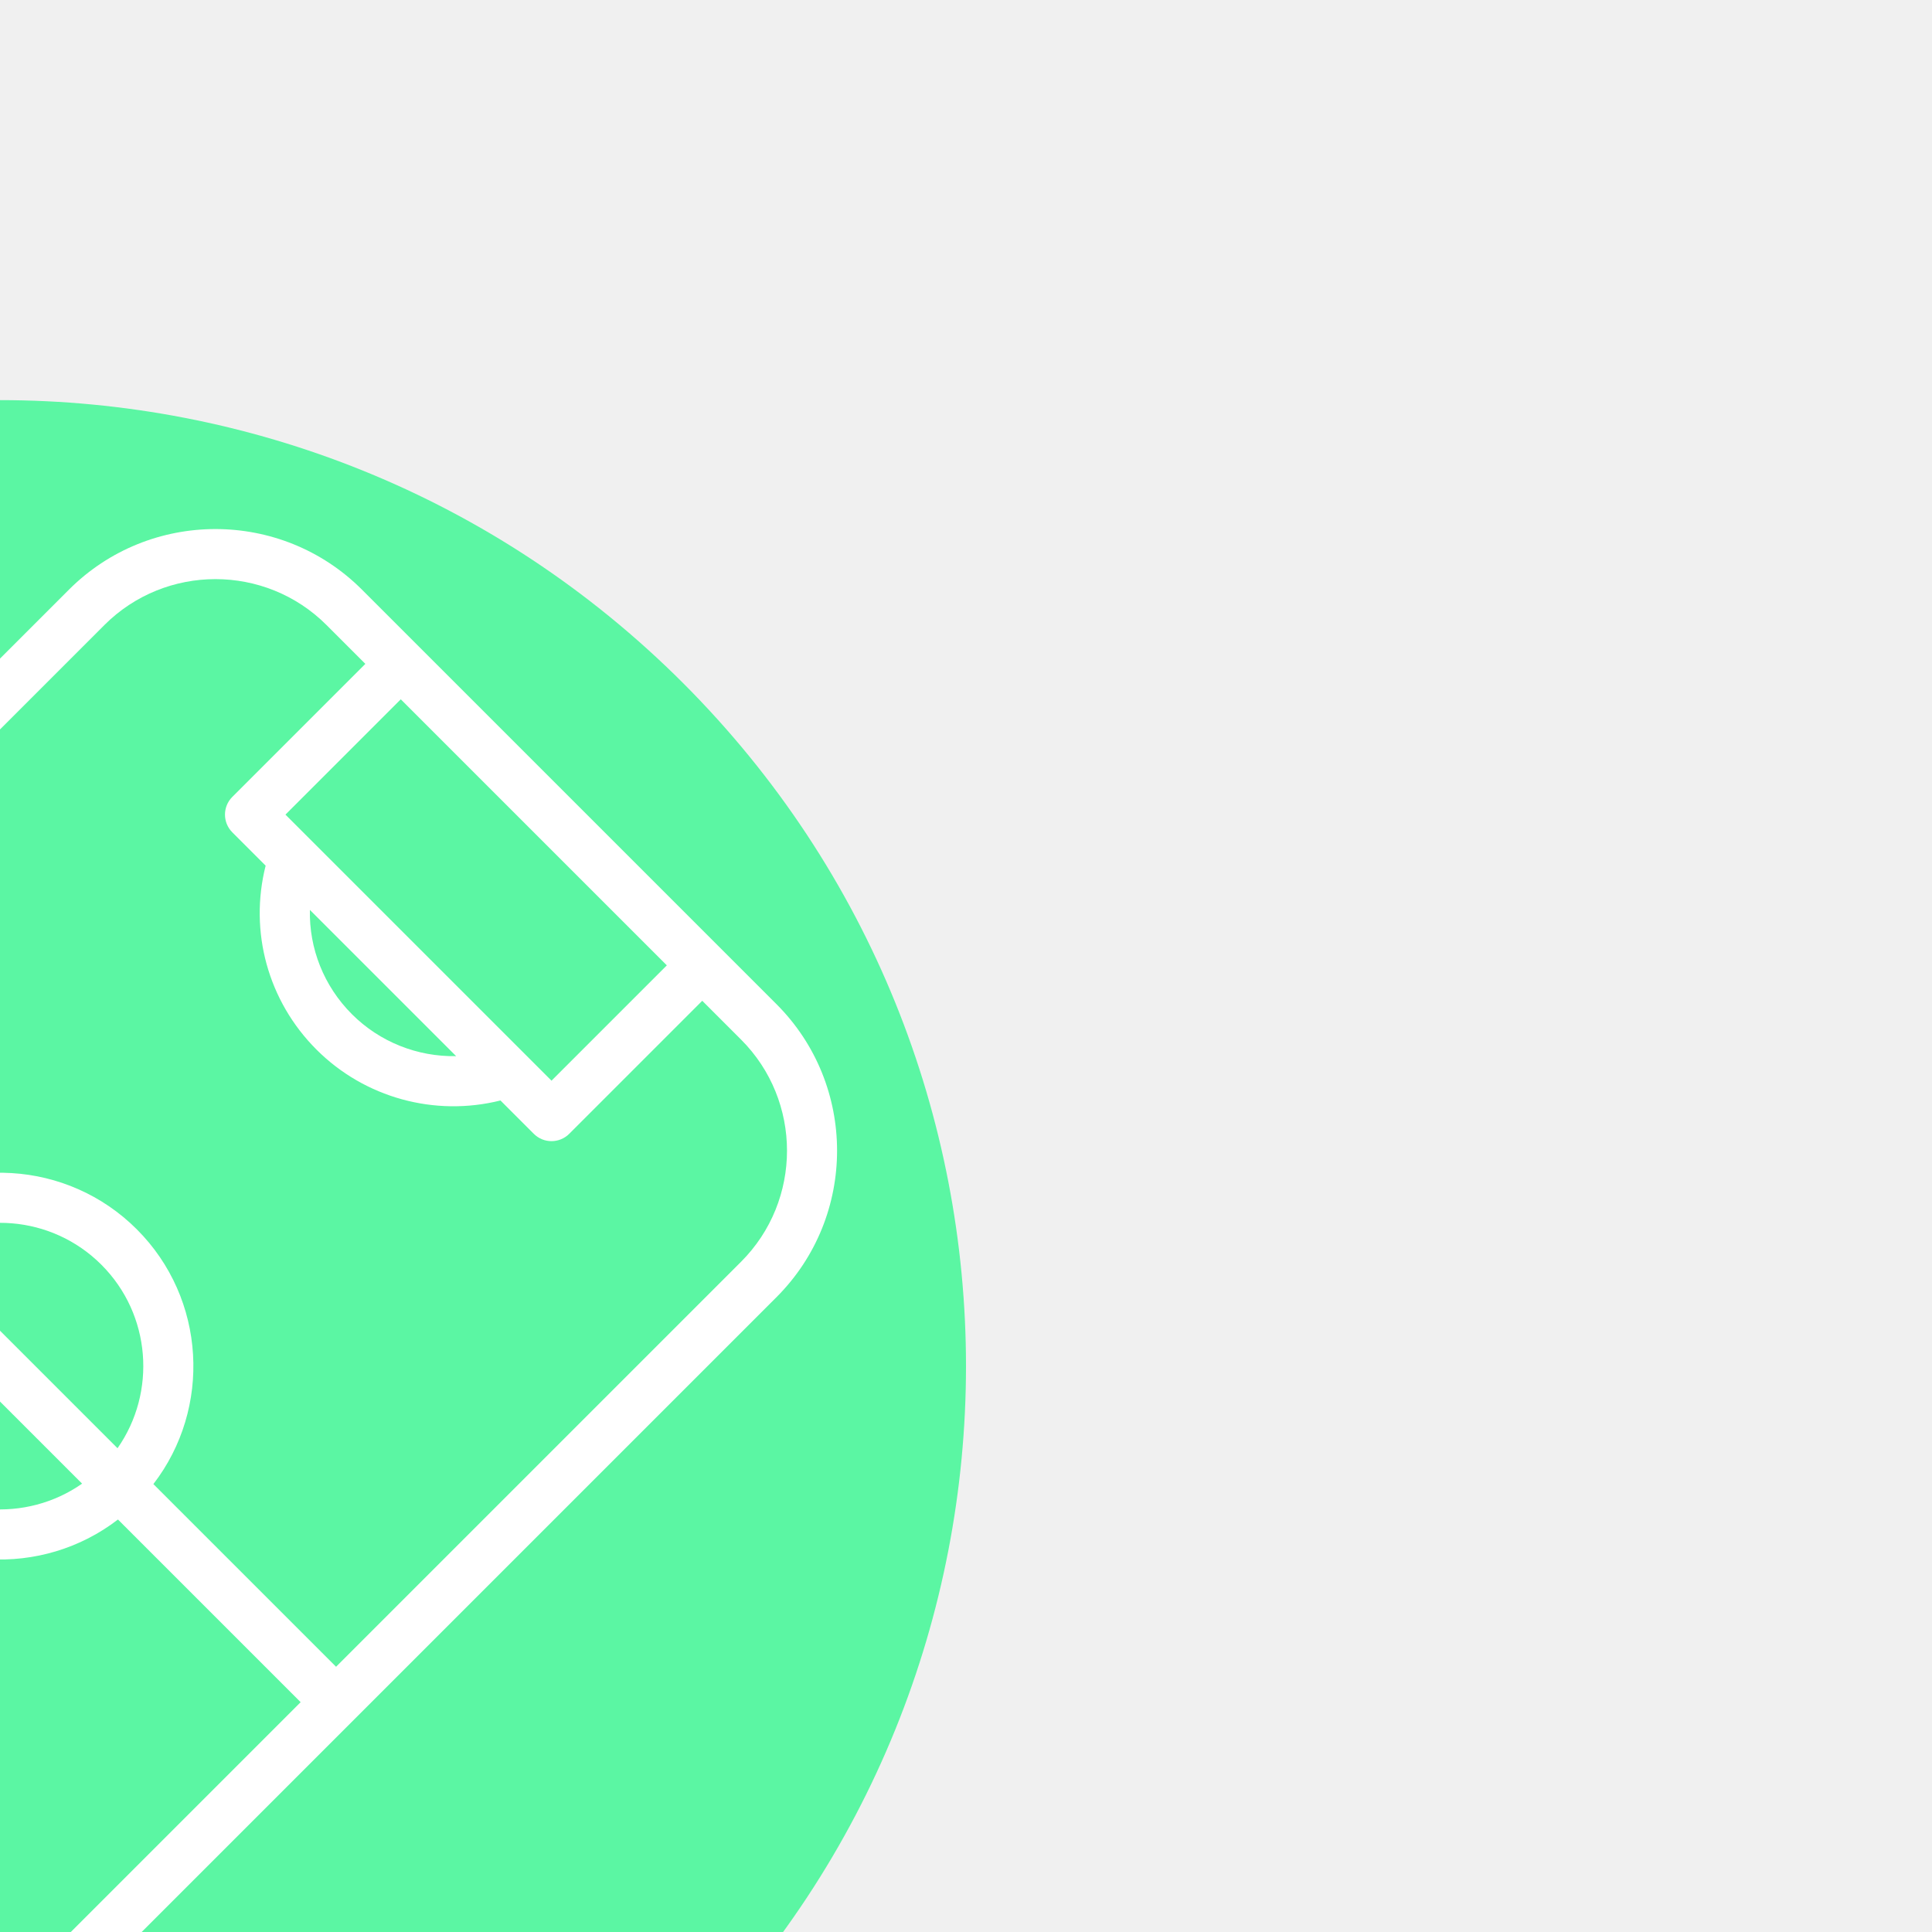
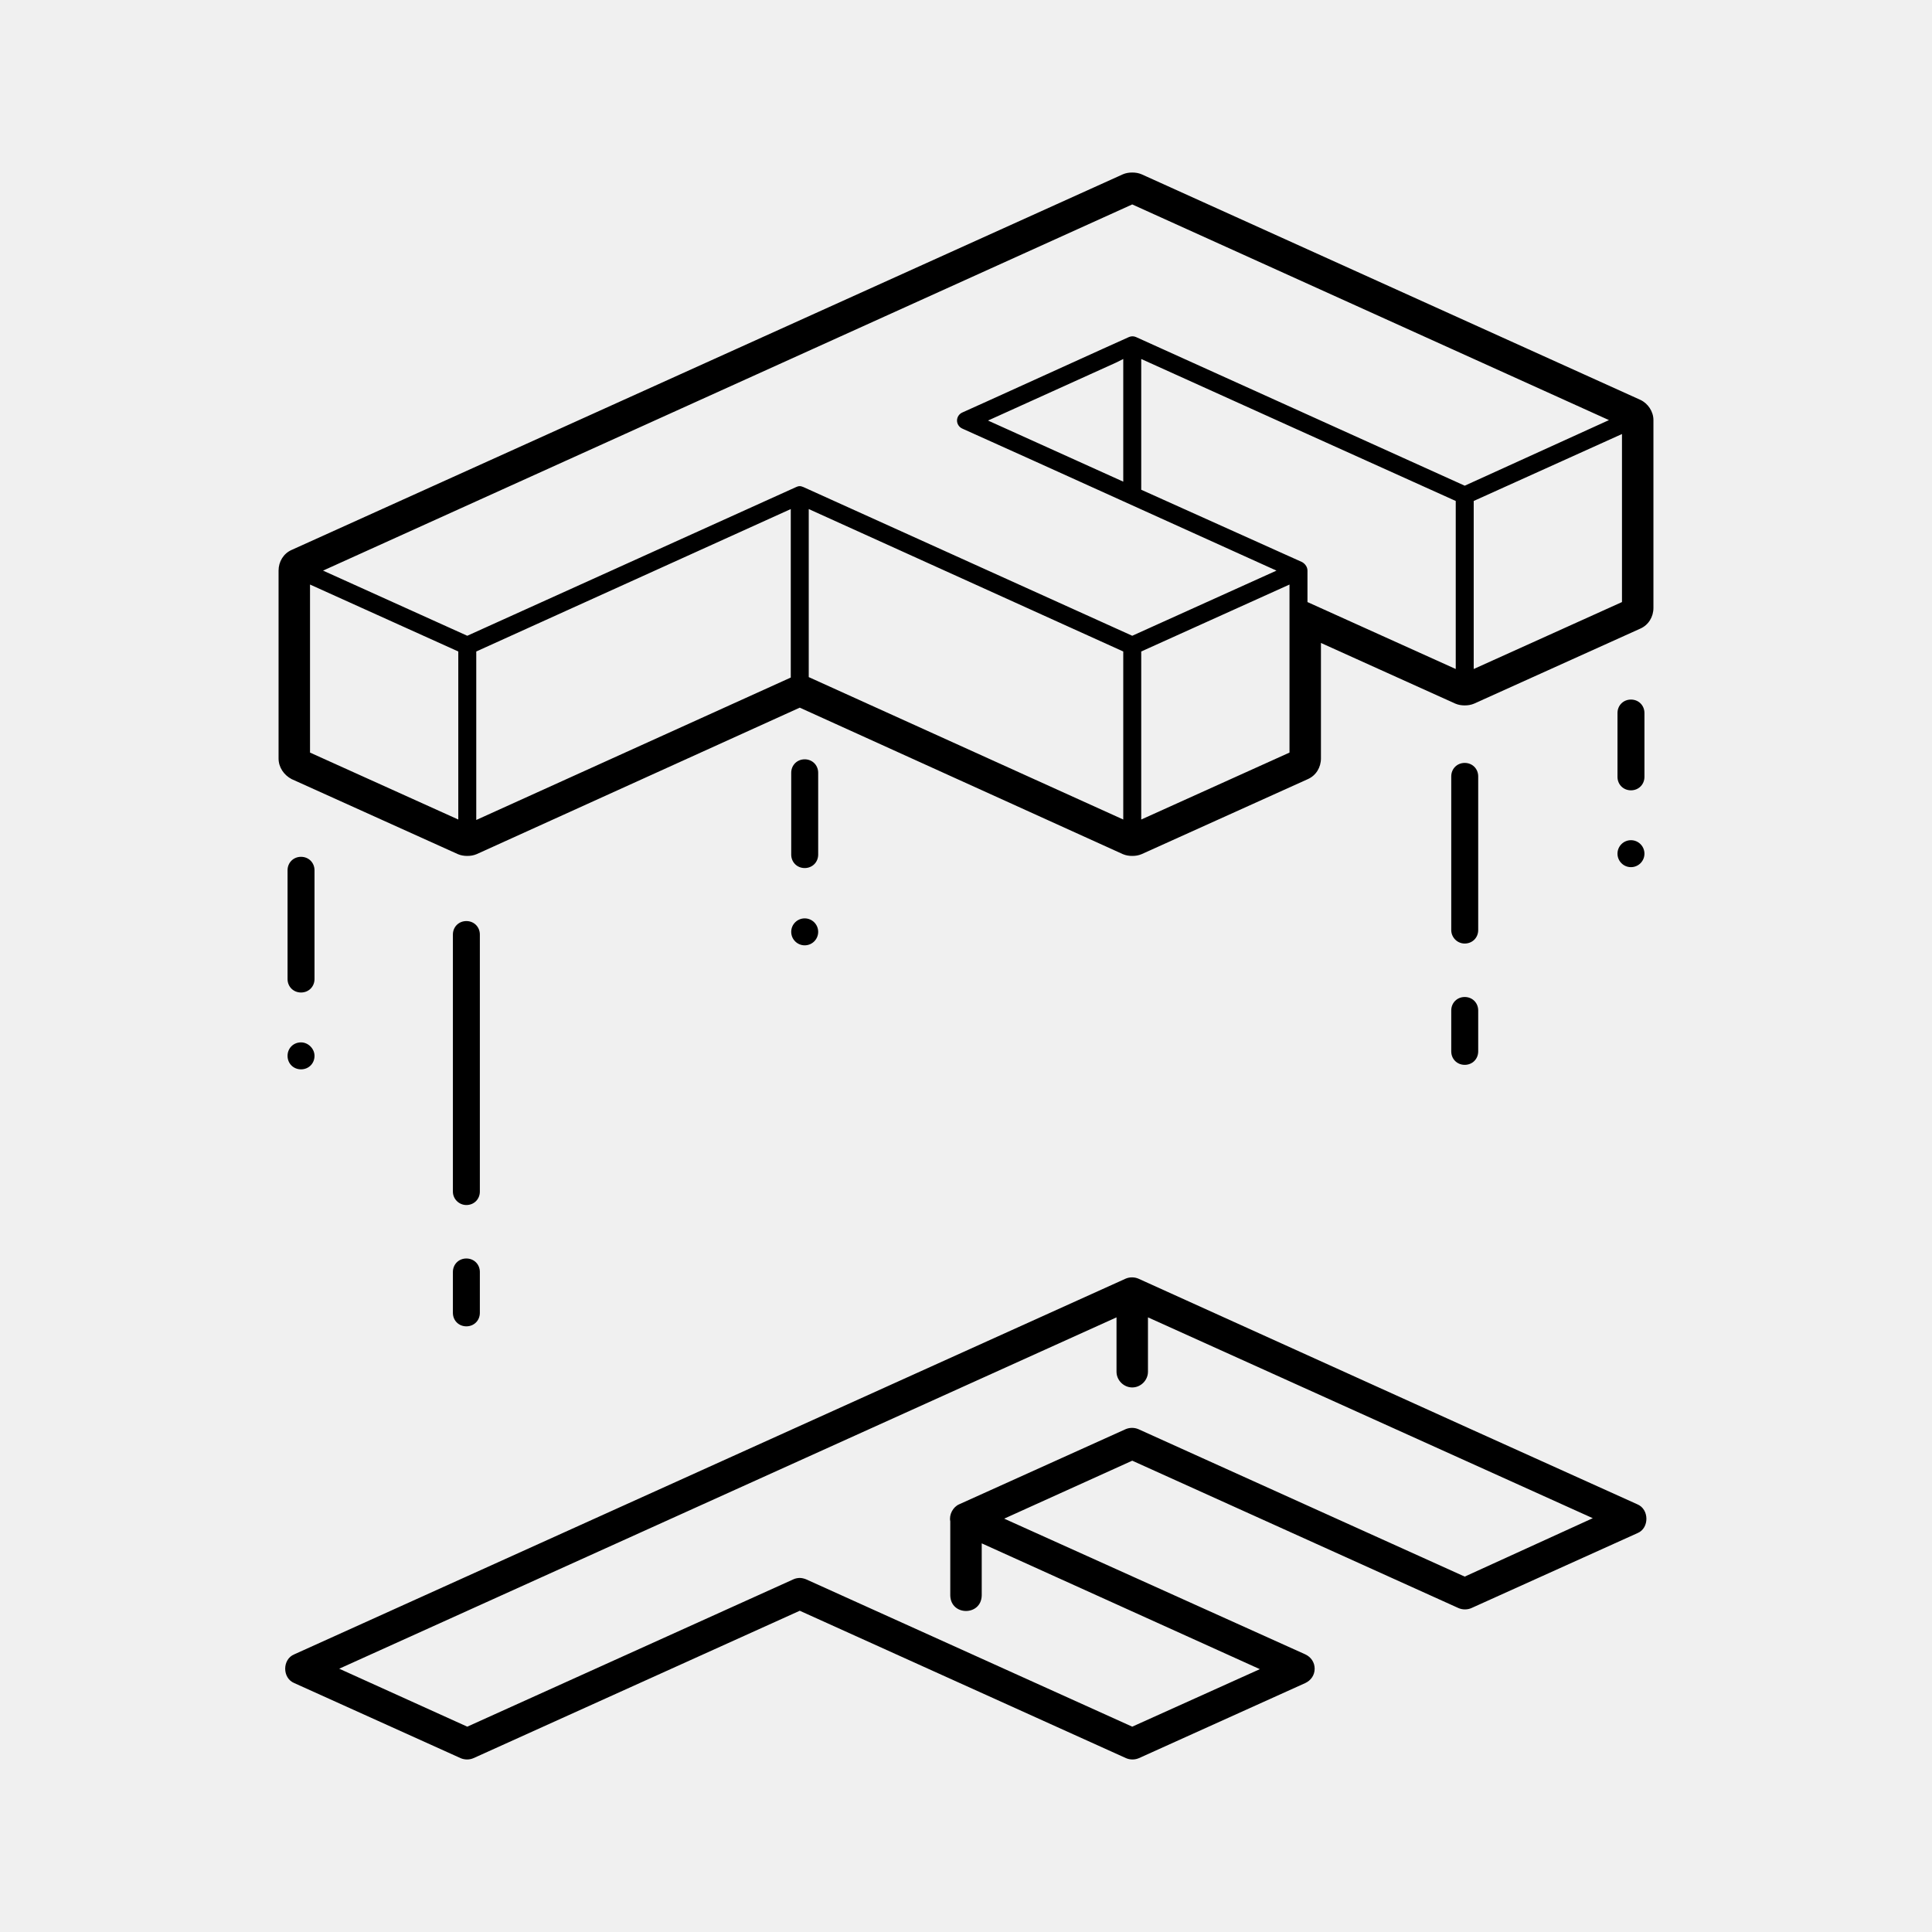
- <svg xmlns="http://www.w3.org/2000/svg" fill="#ffffff" version="1.1" id="Capa_1" viewBox="-96.42 -96.42 1157.09 1157.09" xml:space="preserve" transform="rotate(45)">
-   <g id="SVGRepo_bgCarrier" stroke-width="0">
-     <rect x="-96.42" y="-96.42" width="1157.09" height="1157.09" rx="578.545" fill="#5bf6a3" strokewidth="0" />
-   </g>
-   <g id="SVGRepo_tracerCarrier" stroke-linecap="round" stroke-linejoin="round" />
-   <g id="SVGRepo_iconCarrier">
-     <g>
-       <g>
-         <path d="M657.668,0h-47.865H354.447h-47.865c-68.426,0-124.095,55.669-124.095,124.095v716.057 c0,68.426,55.669,124.096,124.095,124.096h47.865h255.354h47.865c68.426,0,124.096-55.67,124.096-124.096V124.094 C781.762,55.668,726.094,0,657.668,0z M369.447,30h225.354v97.679H369.447V30z M544.021,157.678 c-15.998,16.609-38.271,26.368-61.897,26.368c-23.881,0-46.038-9.722-61.969-26.368H544.021z M594.803,934.246H369.447v-97.678 h225.354v97.678H594.803z M421.101,806.568c15.855-16.045,37.615-25.377,61.023-25.377c23.155,0,45.01,9.369,60.934,25.377 H421.101z M751.762,840.152c0,51.883-42.211,94.096-94.094,94.096h-32.865v-112.68c0-8.283-6.717-15-15-15h-28.842 c-21.014-34.27-58.459-55.377-98.835-55.377c-40.782,0-77.843,21-98.841,55.377h-28.837c-8.284,0-15,6.717-15,15v112.678h-32.865 c-51.884,0-94.095-42.211-94.095-94.094V497.125h154.729c7.378,56.834,56.096,100.877,114.908,100.877 c58.813,0,107.53-44.043,114.909-100.879h154.729V840.152L751.762,840.152z M566.664,497.125 c-7.119,40.223-42.305,70.877-84.54,70.877c-42.235,0-77.42-30.654-84.54-70.877H566.664z M397.584,467.125 c7.119-40.224,42.305-70.879,84.54-70.879c42.235,0,77.42,30.655,84.54,70.879H397.584z M751.762,467.125H597.033 c-7.379-56.837-56.096-100.878-114.909-100.878c-58.812,0-107.53,44.042-114.908,100.877h-154.73V124.094 c0-51.884,42.211-94.095,94.095-94.095h32.865v112.679c0,8.284,6.716,15,15,15h28.223c20.885,34.97,58.279,56.368,99.455,56.368 c40.764,0,78.545-21.513,99.44-56.368h28.238c8.283,0,15-6.716,15-15V30h32.865c51.883,0,94.094,42.211,94.094,94.095V467.125 L751.762,467.125z" />
-       </g>
-     </g>
+ <svg xmlns="http://www.w3.org/2000/svg" id="isometric" enable-background="new 0 0 430 430" viewBox="0 0 430 430">
+   <g>
+     <path d="m364.4 334.8-37-16.7-74-33.5c-.9-.4-2-.4-2.9 0l-185 83.6c-2.7 1.1-2.7 5.3 0 6.4 0 0 37 16.7 37 16.7.9.4 2 .4 2.9 0l72.6-32.8 72.6 32.8c.9.4 2 .4 2.9 0l37-16.7c1.3-.6 2.1-1.8 2.1-3.2s-.8-2.6-2.1-3.2l-67-30.2 28.5-12.9 72.6 32.8c.9.4 2 .4 2.9 0l37-16.7c2.6-1.1 2.6-5.3-.1-6.4zm-38.4 16.1-72.6-32.8c-.9-.4-2-.4-2.9 0l-37 16.7c-1.4.6-2.3 2.3-2 3.8v16.5c.1 4.6 6.9 4.6 7 0v-11.6l61.9 28-28.4 12.8-72.6-32.8c-.5-.2-1-.3-1.4-.3s-1 .1-1.4.3l-72.6 32.8-28.5-12.9 173-78.2v12.1c0 1.9 1.6 3.5 3.5 3.5s3.5-1.6 3.5-3.5v-12.1l69.1 31.2 29.9 13.5z" />
+     <path d="m70 193.7c0-1.7-1.3-3-3-3s-3 1.3-3 3v24.2c0 1.7 1.3 3 3 3s3-1.3 3-3z" />
+     <path d="m366 158.7c0-1.7-1.3-3-3-3s-3 1.3-3 3v14.2c0 1.7 1.3 3 3 3s3-1.3 3-3z" />
+     <path d="m326 210c1.7 0 3-1.3 3-3v-34.2c0-1.7-1.3-3-3-3s-3 1.3-3 3v34.2c0 1.6 1.3 3 3 3z" />
+     <path d="m323 234c0 1.7 1.3 3 3 3s3-1.3 3-3v-9.1c0-1.7-1.3-3-3-3s-3 1.3-3 3z" />
+     <path d="m182.1 172c0-1.7-1.3-3-3-3s-3 1.3-3 3v18.2c0 1.7 1.3 3 3 3s3-1.3 3-3z" />
+     <path d="m103.8 268.2c1.7 0 3-1.3 3-3v-57.2c0-1.7-1.3-3-3-3s-3 1.3-3 3v57.2c0 1.7 1.4 3 3 3z" />
+     <path d="m100.8 292.2c0 1.7 1.3 3 3 3s3-1.3 3-3v-9.1c0-1.7-1.3-3-3-3s-3 1.3-3 3z" />
+     <path d="m67 232c-1.7 0-3 1.3-3 3s1.3 3 3 3 3-1.3 3-3c0-1.6-1.4-3-3-3z" />
+     <circle cx="179.1" cy="207.4" r="3" />
+     <circle cx="363" cy="190" r="3" />
+     <path d="m365.1 89-111-50.2c-.7-.3-1.4-.4-2.1-.4s-1.4.1-2.1.4l-185 83.6c-1.8.8-2.9 2.6-2.9 4.6v41.8c0 2 1.2 3.7 2.9 4.6l37 16.7c.7.3 1.4.4 2.1.4s1.4-.1 2.1-.4l71.9-32.6 71.9 32.6c.7.3 1.4.4 2.1.4s1.4-.1 2.1-.4l37-16.7c1.8-.8 2.9-2.6 2.9-4.6v-25.7l29.9 13.5c.7.3 1.4.4 2.1.4s1.4-.1 2.1-.4l37-16.7c1.8-.8 2.9-2.6 2.9-4.6v-41.8c0-1.9-1.2-3.7-2.9-4.5zm-263.1 93.4-33-14.9v-37.4l33 14.9zm74-31.6-70 31.7v-37.5l70-31.7zm74 31.6-70-31.7v-37.4l70 31.7zm37-14.9-33 14.9v-37.4l33-14.9zm37-18.6-33-14.9v-7c0-.8-.5-1.5-1.2-1.9l-35.8-16.1v-29.1c8.4 3.8 60.4 27.3 70 31.6zm2-40.8-73.2-33.1c-.5-.2-1-.2-1.5 0-.1 0-37 16.8-37.1 16.8-.7.3-1.2 1-1.2 1.8s.5 1.5 1.2 1.8c17.4 7.8 52.6 23.8 69.9 31.6l-32.1 14.5-73.2-33.1c-.3-.1-.5-.2-.8-.2s-.6.1-.8.2l-73.2 33.1-32.1-14.5 180.1-81.5 106.1 48zm-76-28.2v27.3l-30.1-13.6 28.5-12.9zm111 54.1-33 14.9v-37.4l33-14.9z" />
  </g>
</svg>
